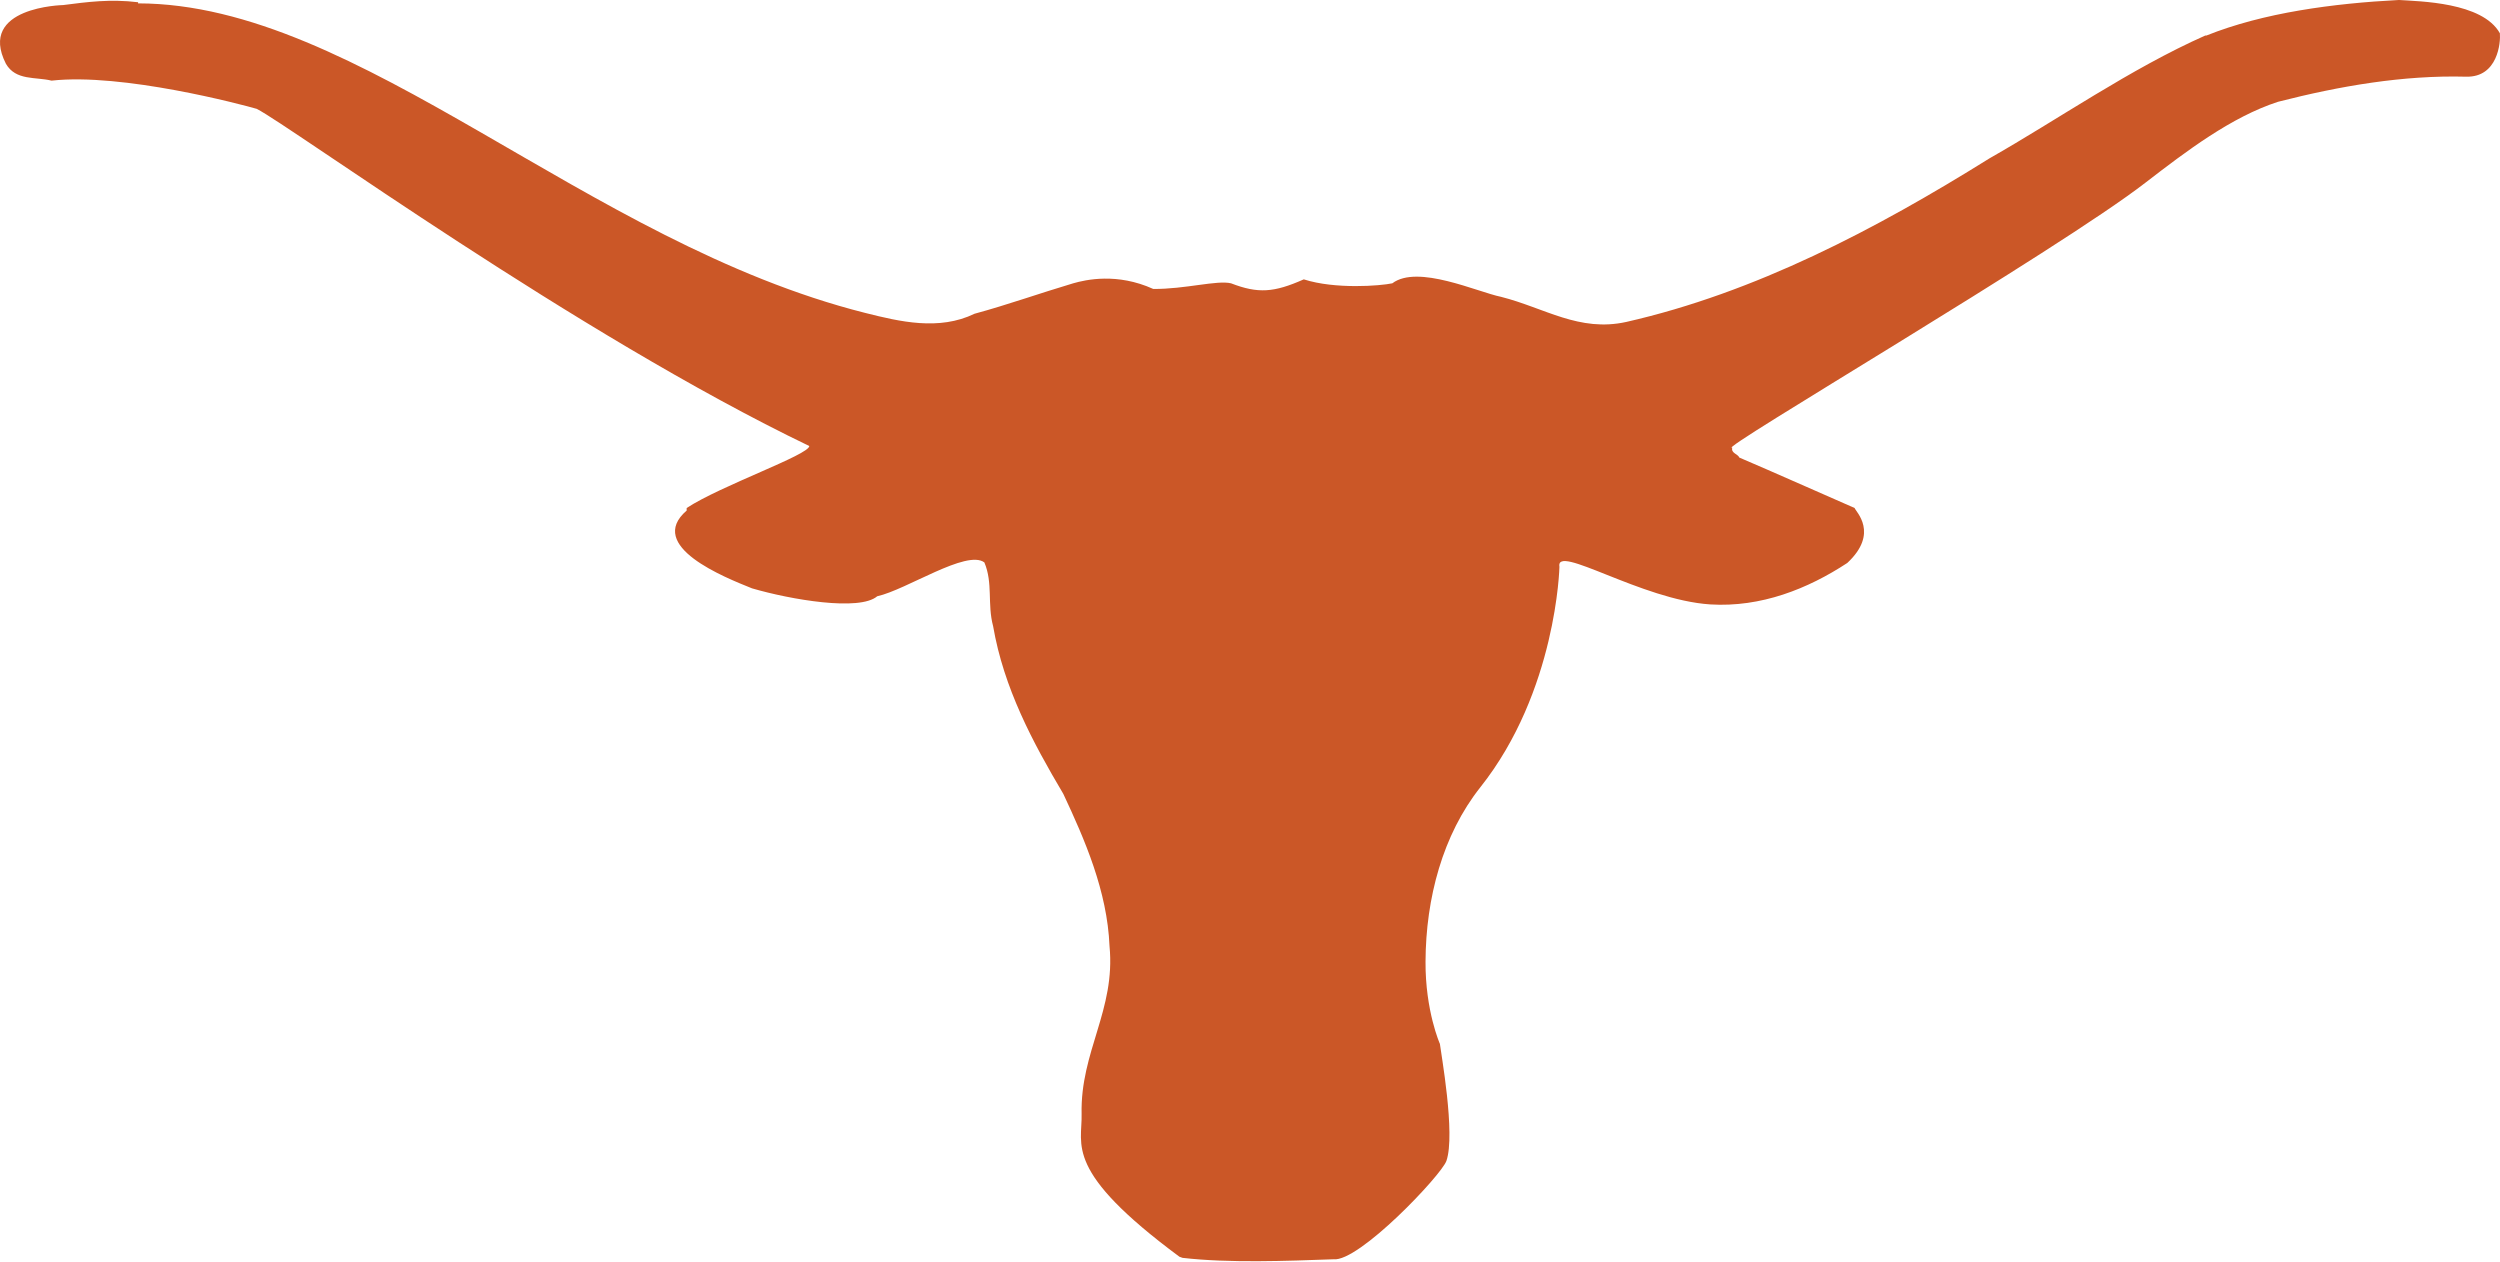
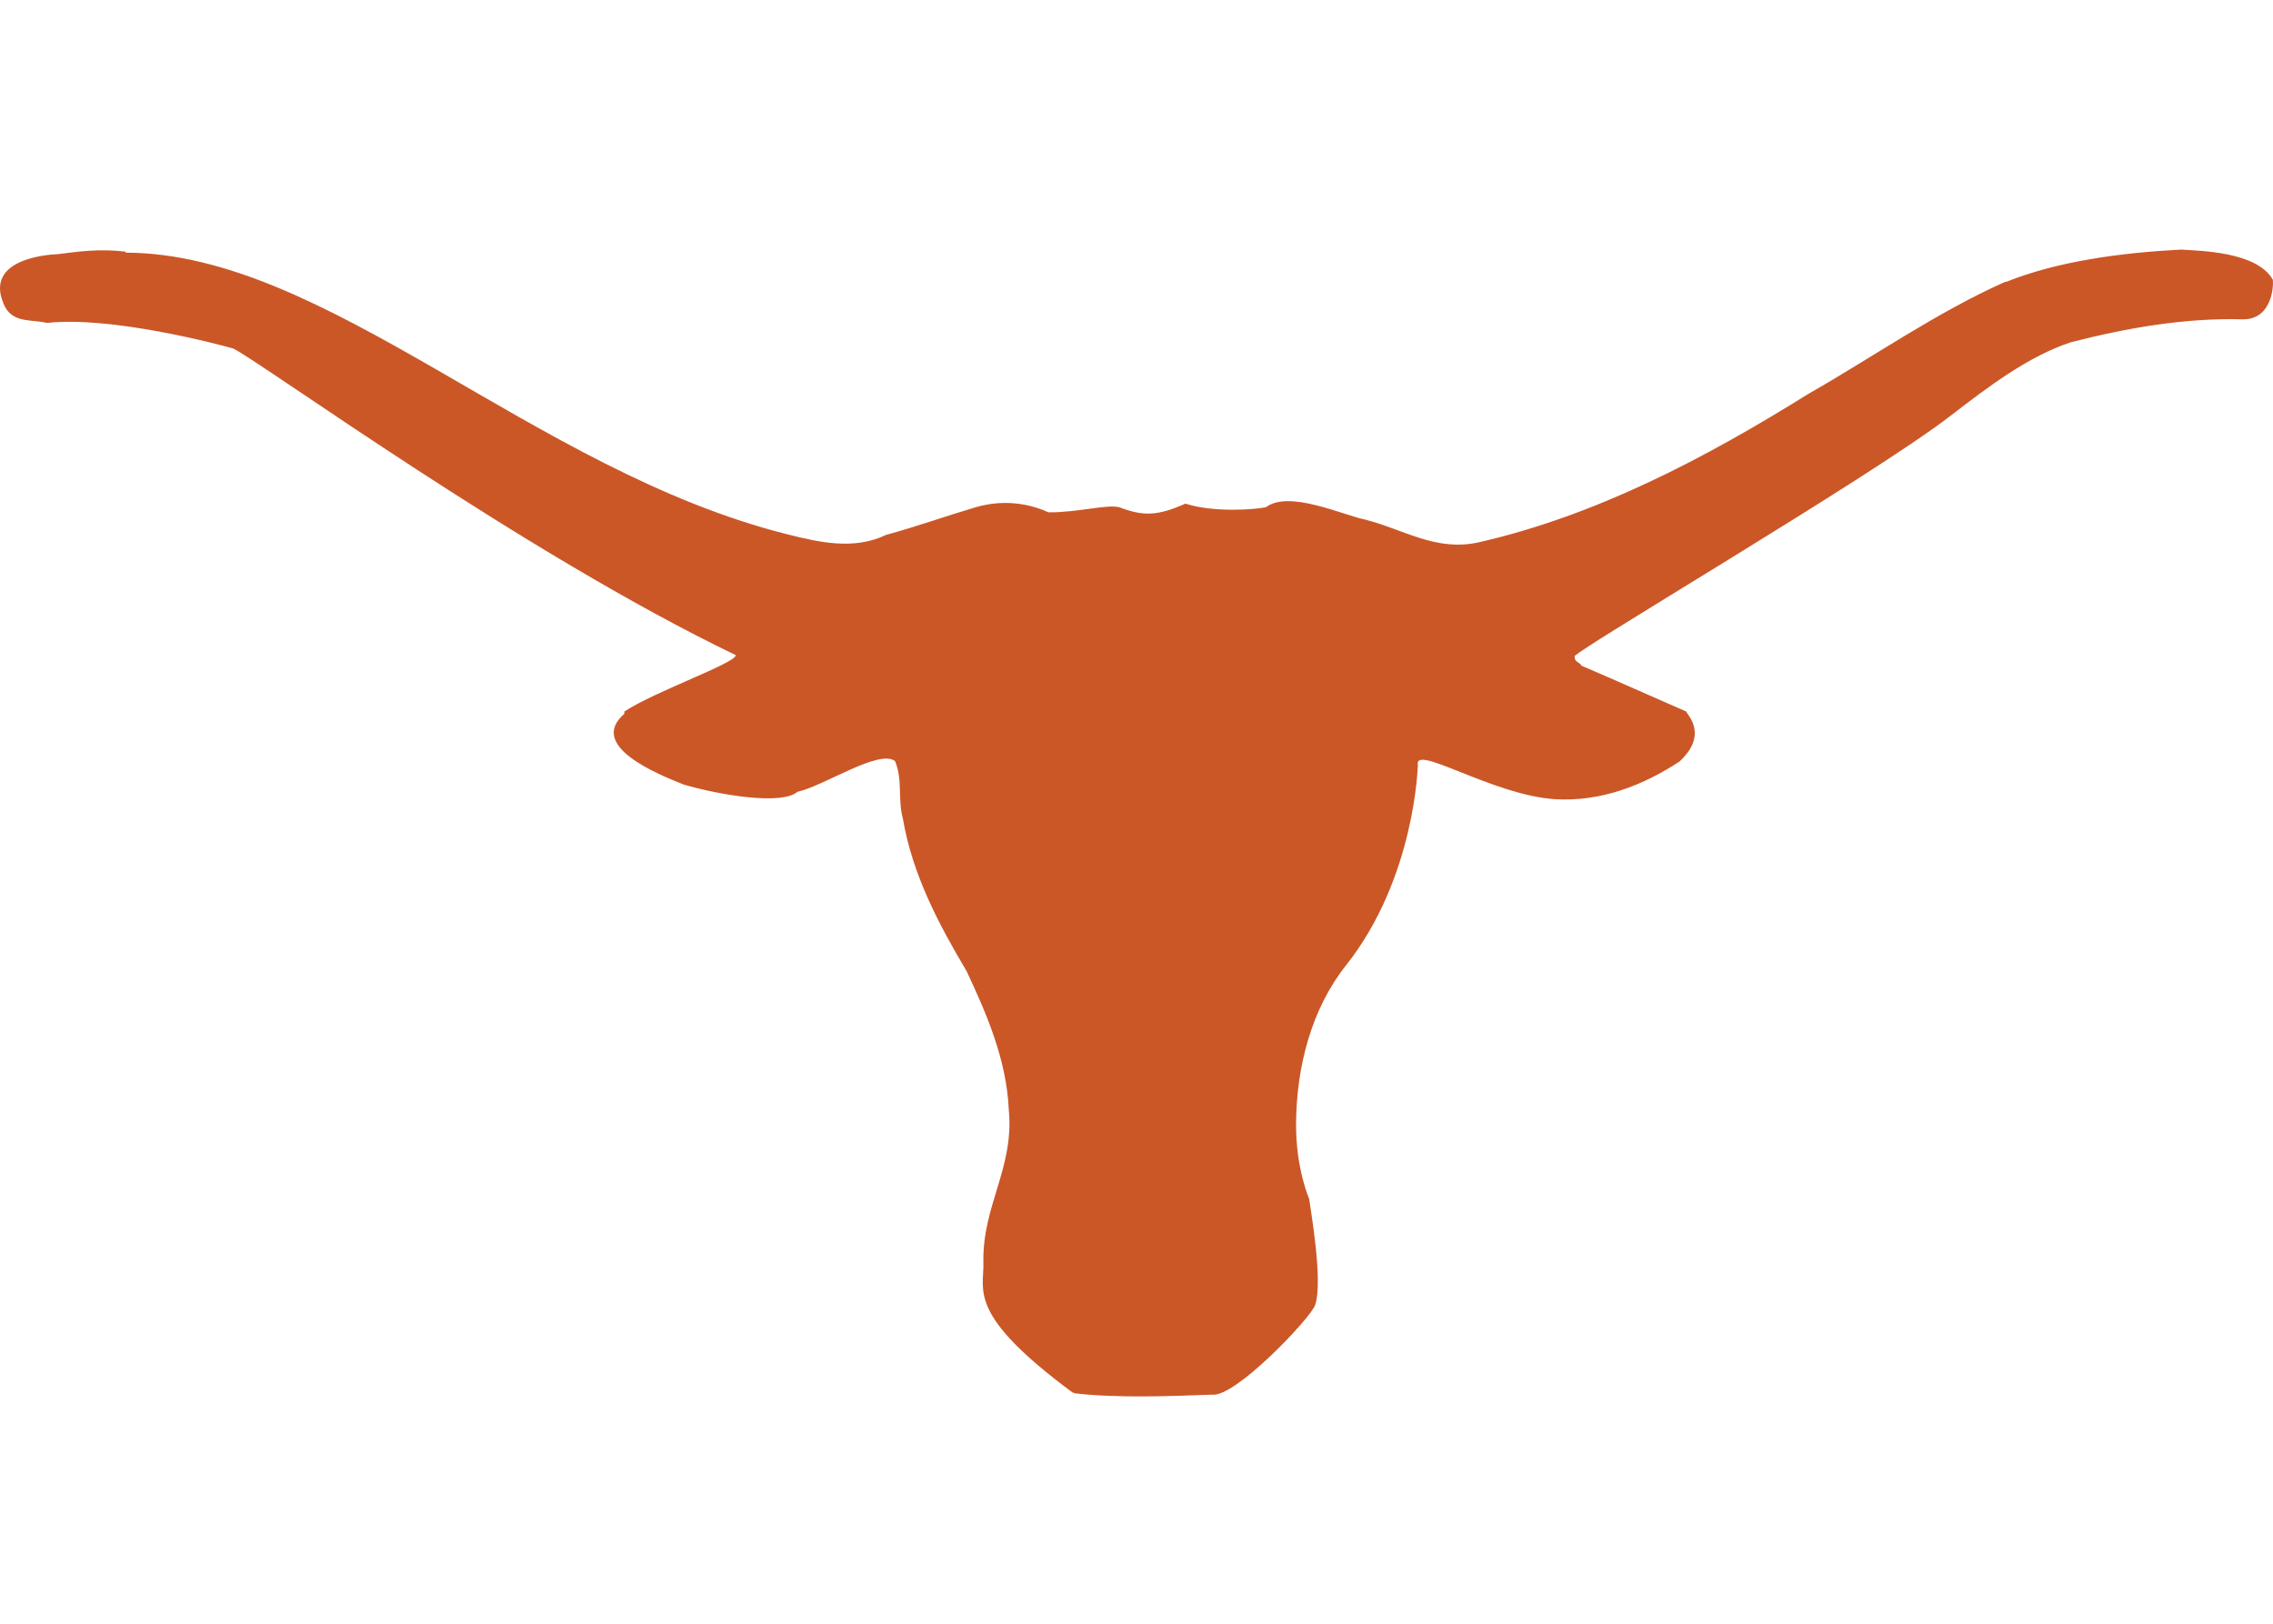
- <svg xmlns="http://www.w3.org/2000/svg" version="1.1" id="Layer_1" x="0px" y="0px" width="174.999px" height="88.285px" viewBox="0 0 174.999 88.285" enable-background="new 0 0 174.999 88.285" xml:space="preserve">
-   <g id="XMLID_1_">
-     <path fill="#CB5727" d="M174.991,2.329c0.059,0.631-0.138,3.098-2.367,3.039c-4.401-0.118-8.842,0.652-13.162,1.757   c-3.276,1.065-6.414,3.453-9.256,5.643c-6.136,4.756-30.271,18.884-28.948,18.569c-0.099,0.394,0.395,0.434,0.493,0.691   c1.776,0.75,7.874,3.453,8.07,3.531c0.079,0.258,1.736,1.756-0.513,3.849c-2.764,1.815-6.038,3.118-9.591,2.901   c-4.833-0.316-10.872-4.302-10.557-2.625c0,0-0.196,8.703-5.544,15.433c-2.625,3.314-3.81,7.754-3.83,12.194   c-0.019,3.453,1.007,5.762,1.007,5.762c0.06,0.572,1.106,6.314,0.455,8.19c-0.356,1.006-6.138,7.103-7.913,6.886   c-3.316,0.118-7.303,0.276-10.558-0.1l-0.217-0.078c-8.13-6.019-6.788-7.814-6.848-9.984c-0.099-4.383,2.388-7.283,1.954-11.761   c-0.158-3.849-1.736-7.46-3.236-10.657c-2.151-3.63-4.164-7.399-4.913-11.74c-0.415-1.54,0-3.02-0.612-4.46   c-1.243-0.927-5.447,1.915-7.5,2.369c-1.243,1.065-6.058,0.236-8.762-0.553c-1.913-0.769-7.458-2.96-4.577-5.446v-0.178   c2.368-1.558,8.584-3.729,8.584-4.34c-16.3-7.835-36.25-22.358-38.677-23.601C16.948,7.322,8.562,5.091,3.608,5.645   C2.503,5.368,1.103,5.664,0.412,4.46c-2.013-3.986,4.005-4.105,4.005-4.105c1.697-0.217,3.276-0.434,5.25-0.198v0.079   c15.51,0.02,31.317,16.734,50.892,21.667c2.427,0.612,5.17,1.264,7.656,0.06c2.329-0.632,4.52-1.421,6.907-2.131   c0.888-0.256,3.078-0.75,5.604,0.394c2.23,0.02,4.46-0.631,5.447-0.394c1.894,0.73,2.999,0.651,5.091-0.277   c2.21,0.71,5.368,0.454,6.197,0.277c1.774-1.342,5.958,0.612,7.616,0.947c3.038,0.77,5.467,2.486,8.762,1.757   c9.02-2.052,17.444-6.473,25.416-11.446c4.795-2.723,9.867-6.274,15.116-8.604h0.079c3.985-1.598,8.88-2.25,13.479-2.487   C169.348,0.1,173.768,0.139,174.991,2.329z" />
+ <svg xmlns="http://www.w3.org/2000/svg" version="1.1" width="280" height="200" viewBox="0 0 280 200" id="Layer_1" xml:space="preserve">
+   <defs id="defs3924" />
+   <g transform="matrix(1.600006,0,0,1.600006,-2.7382686e-5,30.74371)" id="XMLID_1_">
+     <path d="m 174.991,2.329 c 0.059,0.631 -0.138,3.098 -2.367,3.039 -4.401,-0.118 -8.842,0.652 -13.162,1.757 -3.276,1.065 -6.414,3.453 -9.256,5.643 -6.136,4.756 -30.271,18.884 -28.948,18.569 -0.099,0.394 0.395,0.434 0.493,0.691 1.776,0.75 7.874,3.453 8.07,3.531 0.079,0.258 1.736,1.756 -0.513,3.849 -2.764,1.815 -6.038,3.118 -9.591,2.901 -4.833,-0.316 -10.872,-4.302 -10.557,-2.625 0,0 -0.196,8.703 -5.544,15.433 -2.625,3.314 -3.81,7.754 -3.83,12.194 -0.019,3.453 1.007,5.762 1.007,5.762 0.06,0.572 1.106,6.314 0.455,8.19 -0.356,1.006 -6.138,7.103 -7.913,6.886 -3.316,0.118 -7.303,0.276 -10.558,-0.1 L 82.56,87.971 C 74.43,81.952 75.772,80.157 75.712,77.987 75.613,73.604 78.1,70.704 77.666,66.226 77.508,62.377 75.93,58.766 74.43,55.569 c -2.151,-3.63 -4.164,-7.399 -4.913,-11.74 -0.415,-1.54 0,-3.02 -0.612,-4.46 -1.243,-0.927 -5.447,1.915 -7.5,2.369 -1.243,1.065 -6.058,0.236 -8.762,-0.553 -1.913,-0.769 -7.458,-2.96 -4.577,-5.446 V 35.561 C 50.434,34.003 56.65,31.832 56.65,31.221 40.35,23.386 20.4,8.863 17.973,7.62 16.948,7.322 8.562,5.091 3.608,5.645 2.503,5.368 1.103,5.664 0.412,4.46 -1.601,0.474 4.417,0.355 4.417,0.355 6.114,0.138 7.693,-0.079 9.667,0.157 v 0.079 c 15.51,0.02 31.317,16.734 50.892,21.667 2.427,0.612 5.17,1.264 7.656,0.06 2.329,-0.632 4.52,-1.421 6.907,-2.131 0.888,-0.256 3.078,-0.75 5.604,0.394 2.23,0.02 4.46,-0.631 5.447,-0.394 1.894,0.73 2.999,0.651 5.091,-0.277 2.21,0.71 5.368,0.454 6.197,0.277 1.774,-1.342 5.958,0.612 7.616,0.947 3.038,0.77 5.467,2.486 8.762,1.757 9.02,-2.052 17.444,-6.473 25.416,-11.446 4.795,-2.723 9.867,-6.274 15.116,-8.604 h 0.079 c 3.985,-1.598 8.88,-2.25 13.479,-2.487 1.419,0.101 5.839,0.14 7.062,2.33 z" id="path3920" style="fill:#cb5727" />
  </g>
</svg>
